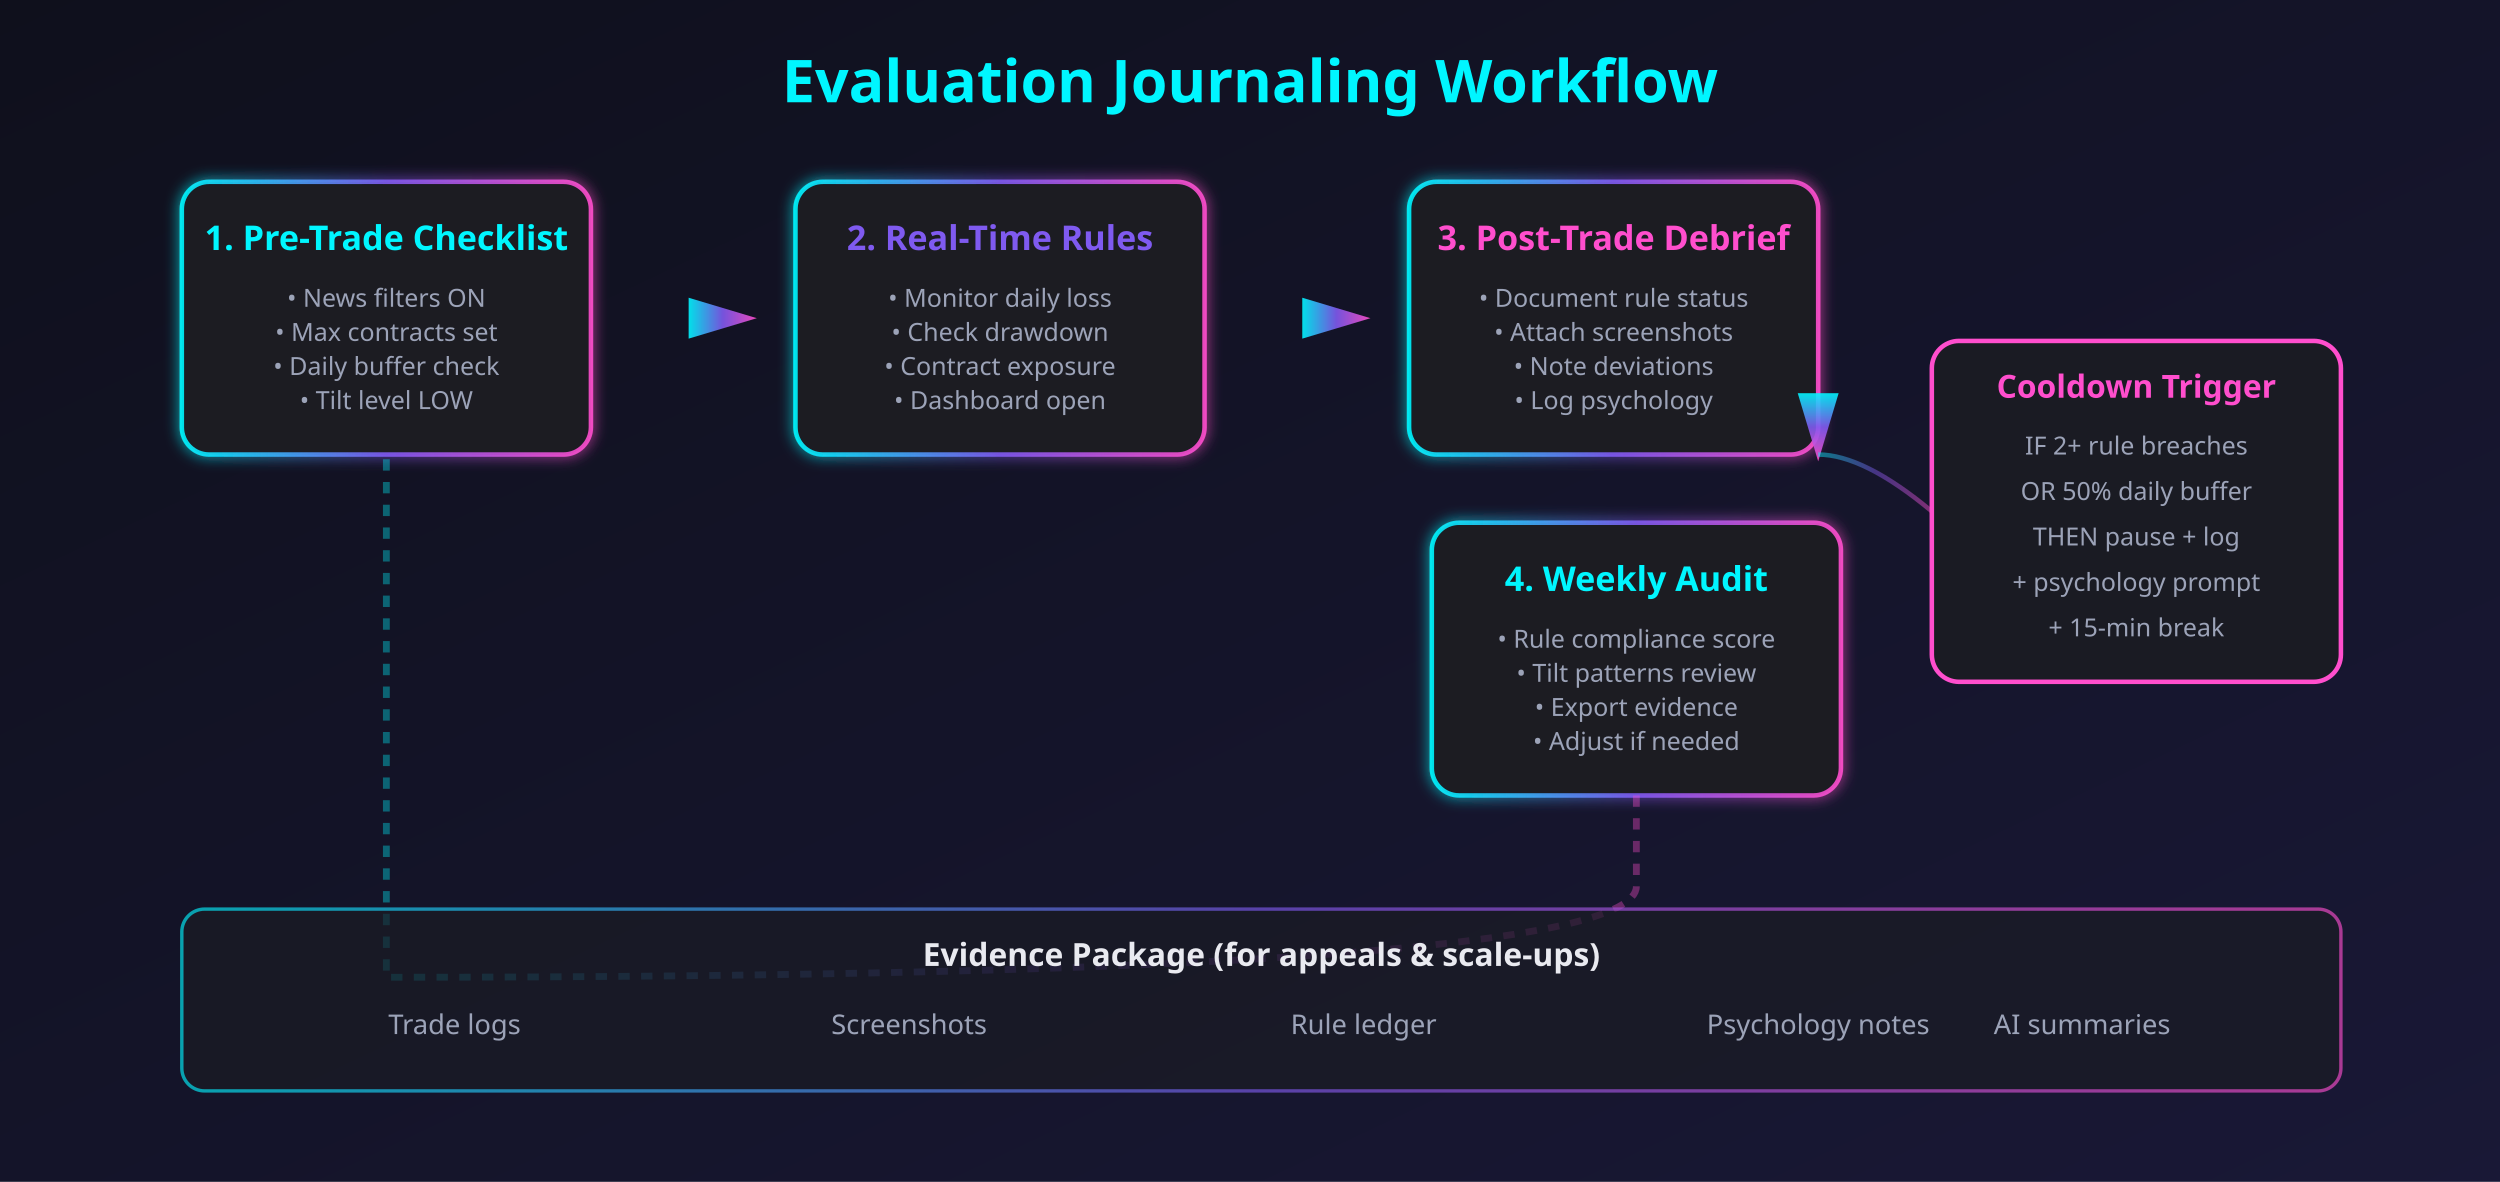
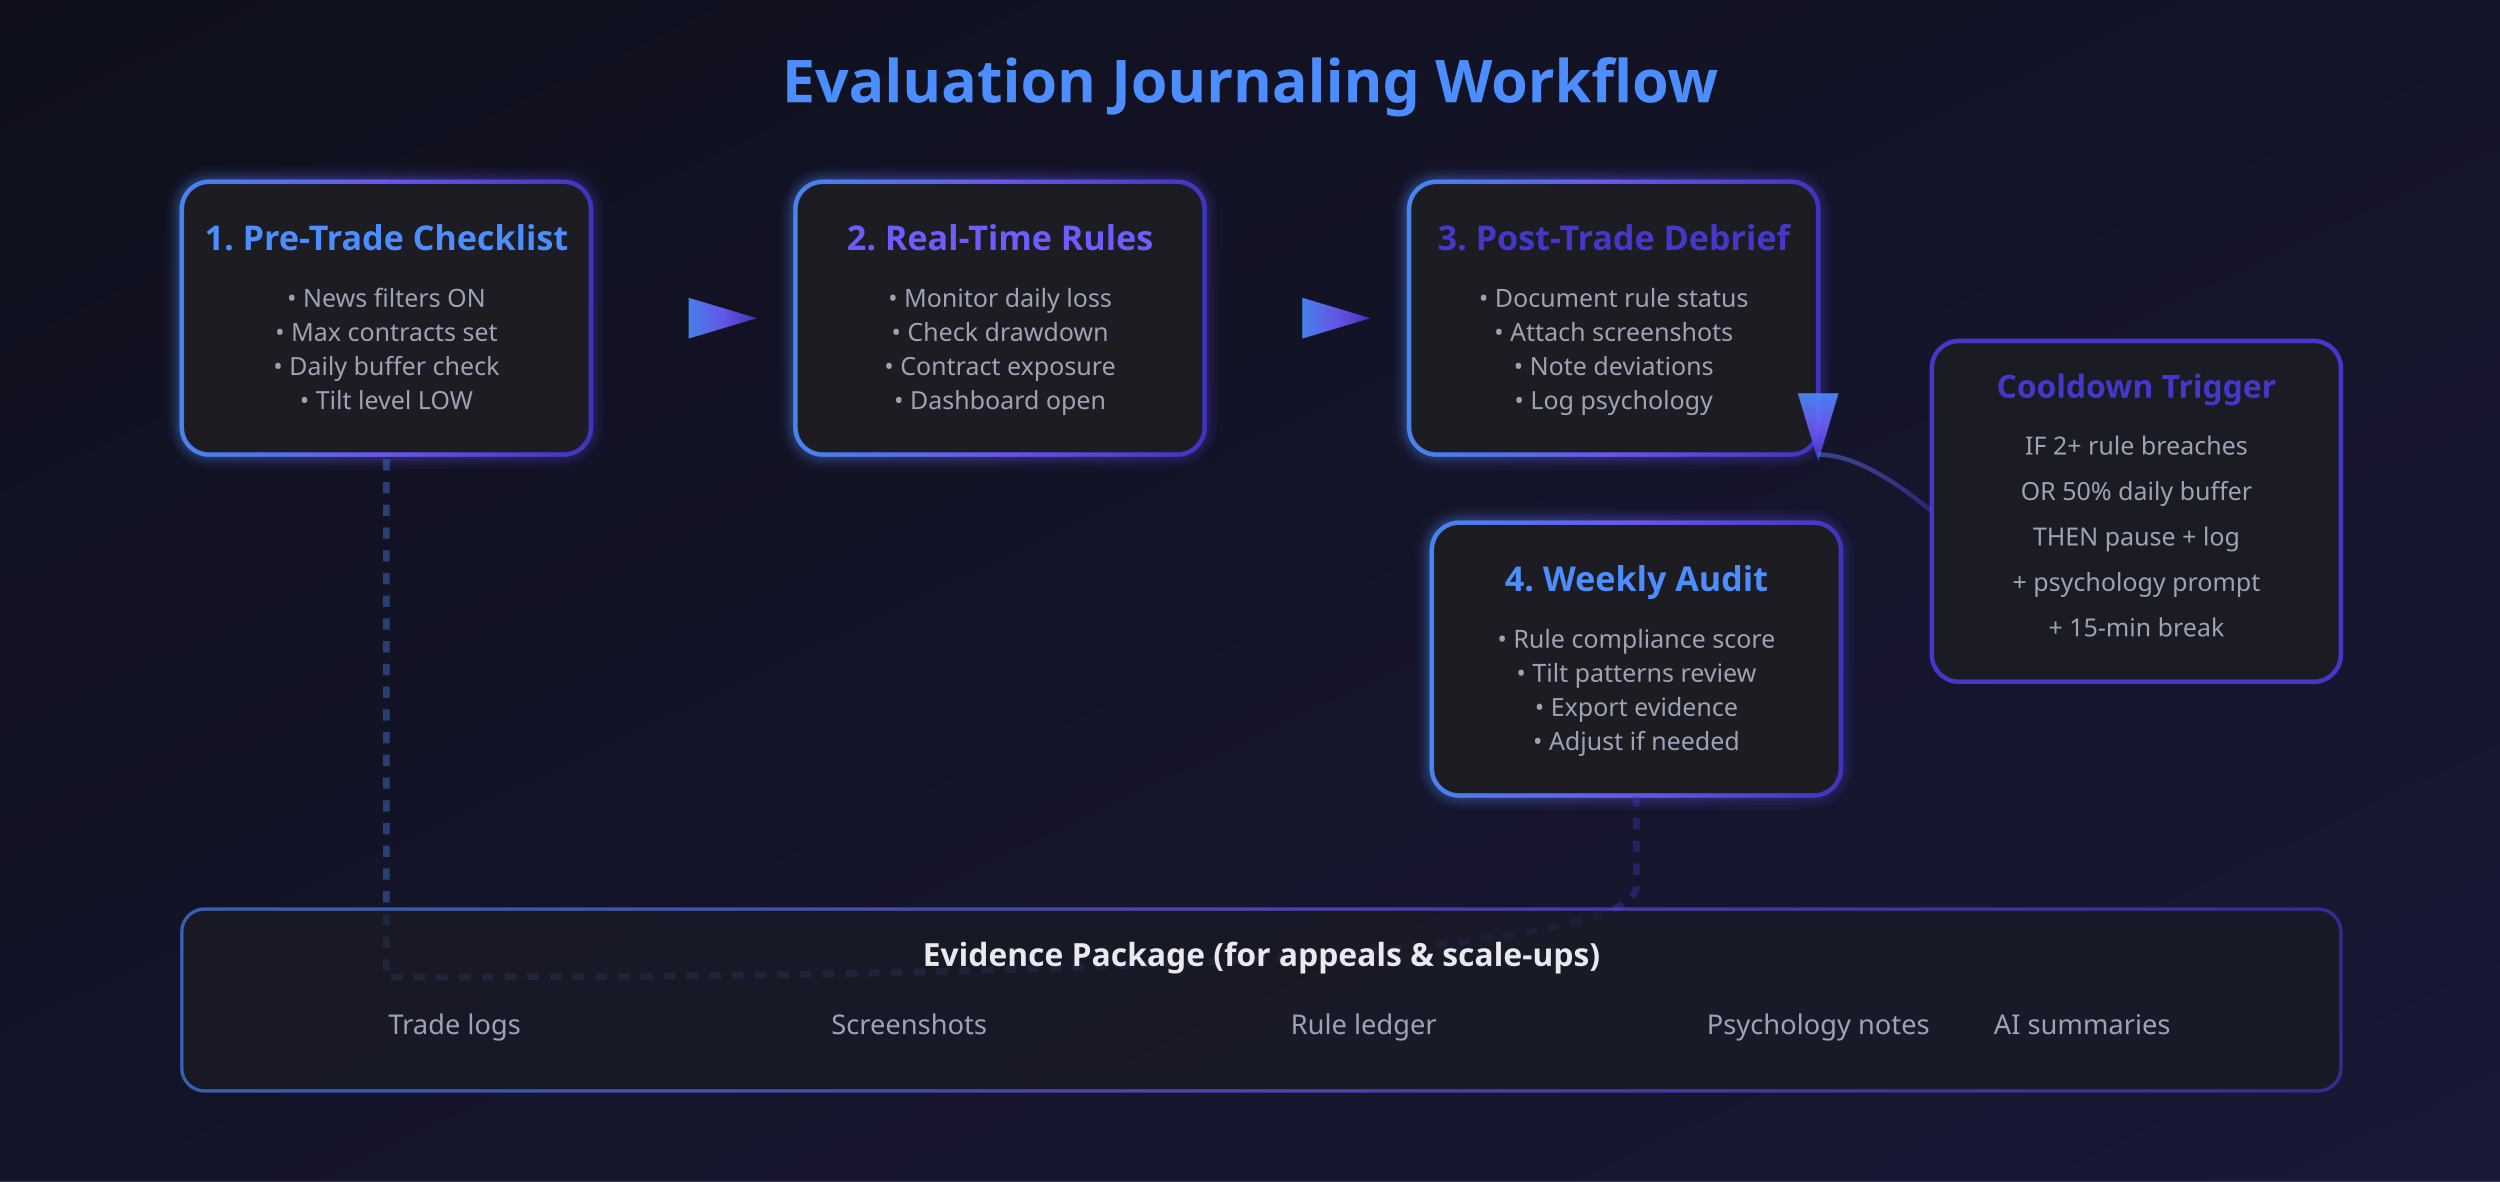
<svg xmlns="http://www.w3.org/2000/svg" viewBox="0 0 1100 520">
  <defs>
    <linearGradient id="flow-bg" x1="0%" y1="0%" x2="100%" y2="100%">
      <stop offset="0%" style="stop-color:#0f101c;stop-opacity:1" />
      <stop offset="100%" style="stop-color:#191836;stop-opacity:1" />
    </linearGradient>
    <linearGradient id="flow-accent" x1="0%" y1="0%" x2="100%" y2="0%">
-       <stop offset="0%" style="stop-color:#00f6ff;stop-opacity:0.9" />
-       <stop offset="50%" style="stop-color:#7f5af0;stop-opacity:0.9" />
-       <stop offset="100%" style="stop-color:#ff4ecd;stop-opacity:0.9" />
+       <stop offset="0%" style="stop-color:#4c8dff;stop-opacity:0.9" />
+       <stop offset="50%" style="stop-color:#6d5dfc;stop-opacity:0.9" />
+       <stop offset="100%" style="stop-color:#4338ca;stop-opacity:0.9" />
    </linearGradient>
    <filter id="glow">
      <feGaussianBlur stdDeviation="3" result="coloredBlur" />
      <feMerge>
        <feMergeNode in="coloredBlur" />
        <feMergeNode in="SourceGraphic" />
      </feMerge>
    </filter>
  </defs>
  <rect width="1100" height="520" fill="url(#flow-bg)" />
-   <text x="550" y="45" fill="#00f6ff" font-family="system-ui, sans-serif" font-size="26" font-weight="700" text-anchor="middle">Evaluation Journaling Workflow</text>
+   <text x="550" y="45" fill="#4c8dff" font-family="system-ui, sans-serif" font-size="26" font-weight="700" text-anchor="middle">Evaluation Journaling Workflow</text>
  <g id="pre-trade">
    <rect x="80" y="80" width="180" height="120" rx="12" fill="#1a1b23" stroke="url(#flow-accent)" stroke-width="2" filter="url(#glow)" />
-     <text x="170" y="110" fill="#00f6ff" font-family="system-ui, sans-serif" font-size="15" font-weight="600" text-anchor="middle">1. Pre-Trade Checklist</text>
+     <text x="170" y="110" fill="#4c8dff" font-family="system-ui, sans-serif" font-size="15" font-weight="600" text-anchor="middle">1. Pre-Trade Checklist</text>
    <text x="170" y="135" fill="#9ca3b8" font-family="system-ui, sans-serif" font-size="11" text-anchor="middle">• News filters ON</text>
    <text x="170" y="150" fill="#9ca3b8" font-family="system-ui, sans-serif" font-size="11" text-anchor="middle">• Max contracts set</text>
    <text x="170" y="165" fill="#9ca3b8" font-family="system-ui, sans-serif" font-size="11" text-anchor="middle">• Daily buffer check</text>
    <text x="170" y="180" fill="#9ca3b8" font-family="system-ui, sans-serif" font-size="11" text-anchor="middle">• Tilt level LOW</text>
  </g>
  <path d="M 260,140 L 330,140" fill="none" stroke="url(#flow-accent)" stroke-width="3" marker-end="url(#arrowhead)" />
  <g id="trade">
    <rect x="350" y="80" width="180" height="120" rx="12" fill="#1a1b23" stroke="url(#flow-accent)" stroke-width="2" filter="url(#glow)" />
-     <text x="440" y="110" fill="#7f5af0" font-family="system-ui, sans-serif" font-size="15" font-weight="600" text-anchor="middle">2. Real-Time Rules</text>
+     <text x="440" y="110" fill="#6d5dfc" font-family="system-ui, sans-serif" font-size="15" font-weight="600" text-anchor="middle">2. Real-Time Rules</text>
    <text x="440" y="135" fill="#9ca3b8" font-family="system-ui, sans-serif" font-size="11" text-anchor="middle">• Monitor daily loss</text>
    <text x="440" y="150" fill="#9ca3b8" font-family="system-ui, sans-serif" font-size="11" text-anchor="middle">• Check drawdown</text>
    <text x="440" y="165" fill="#9ca3b8" font-family="system-ui, sans-serif" font-size="11" text-anchor="middle">• Contract exposure</text>
    <text x="440" y="180" fill="#9ca3b8" font-family="system-ui, sans-serif" font-size="11" text-anchor="middle">• Dashboard open</text>
  </g>
  <path d="M 530,140 L 600,140" fill="none" stroke="url(#flow-accent)" stroke-width="3" marker-end="url(#arrowhead)" />
  <g id="post-trade">
    <rect x="620" y="80" width="180" height="120" rx="12" fill="#1a1b23" stroke="url(#flow-accent)" stroke-width="2" filter="url(#glow)" />
-     <text x="710" y="110" fill="#ff4ecd" font-family="system-ui, sans-serif" font-size="15" font-weight="600" text-anchor="middle">3. Post-Trade Debrief</text>
+     <text x="710" y="110" fill="#4338ca" font-family="system-ui, sans-serif" font-size="15" font-weight="600" text-anchor="middle">3. Post-Trade Debrief</text>
    <text x="710" y="135" fill="#9ca3b8" font-family="system-ui, sans-serif" font-size="11" text-anchor="middle">• Document rule status</text>
    <text x="710" y="150" fill="#9ca3b8" font-family="system-ui, sans-serif" font-size="11" text-anchor="middle">• Attach screenshots</text>
    <text x="710" y="165" fill="#9ca3b8" font-family="system-ui, sans-serif" font-size="11" text-anchor="middle">• Note deviations</text>
    <text x="710" y="180" fill="#9ca3b8" font-family="system-ui, sans-serif" font-size="11" text-anchor="middle">• Log psychology</text>
  </g>
  <path d="M 800,140 L 800,200" fill="none" stroke="url(#flow-accent)" stroke-width="3" marker-end="url(#arrowhead)" />
  <g id="weekly">
    <rect x="630" y="230" width="180" height="120" rx="12" fill="#1a1b23" stroke="url(#flow-accent)" stroke-width="2" filter="url(#glow)" />
-     <text x="720" y="260" fill="#00f6ff" font-family="system-ui, sans-serif" font-size="15" font-weight="600" text-anchor="middle">4. Weekly Audit</text>
+     <text x="720" y="260" fill="#4c8dff" font-family="system-ui, sans-serif" font-size="15" font-weight="600" text-anchor="middle">4. Weekly Audit</text>
    <text x="720" y="285" fill="#9ca3b8" font-family="system-ui, sans-serif" font-size="11" text-anchor="middle">• Rule compliance score</text>
    <text x="720" y="300" fill="#9ca3b8" font-family="system-ui, sans-serif" font-size="11" text-anchor="middle">• Tilt patterns review</text>
    <text x="720" y="315" fill="#9ca3b8" font-family="system-ui, sans-serif" font-size="11" text-anchor="middle">• Export evidence</text>
    <text x="720" y="330" fill="#9ca3b8" font-family="system-ui, sans-serif" font-size="11" text-anchor="middle">• Adjust if needed</text>
  </g>
  <path d="M 720,350 L 720,390 Q 720,430 170,430 L 170,200" fill="none" stroke="url(#flow-accent)" stroke-width="3" stroke-dasharray="5,5" opacity="0.4" />
  <g id="cooldown">
-     <rect x="850" y="150" width="180" height="150" rx="12" fill="#1a1b23" stroke="#ff4ecd" stroke-width="2" />
-     <text x="940" y="175" fill="#ff4ecd" font-family="system-ui, sans-serif" font-size="14" font-weight="600" text-anchor="middle">Cooldown Trigger</text>
+     <rect x="850" y="150" width="180" height="150" rx="12" fill="#1a1b23" stroke="#4338ca" stroke-width="2" />
+     <text x="940" y="175" fill="#4338ca" font-family="system-ui, sans-serif" font-size="14" font-weight="600" text-anchor="middle">Cooldown Trigger</text>
    <text x="940" y="200" fill="#9ca3b8" font-family="system-ui, sans-serif" font-size="11" text-anchor="middle">IF 2+ rule breaches</text>
    <text x="940" y="220" fill="#9ca3b8" font-family="system-ui, sans-serif" font-size="11" text-anchor="middle">OR 50% daily buffer</text>
    <text x="940" y="240" fill="#9ca3b8" font-family="system-ui, sans-serif" font-size="11" text-anchor="middle">THEN pause + log</text>
    <text x="940" y="260" fill="#9ca3b8" font-family="system-ui, sans-serif" font-size="11" text-anchor="middle">+ psychology prompt</text>
    <text x="940" y="280" fill="#9ca3b8" font-family="system-ui, sans-serif" font-size="11" text-anchor="middle">+ 15-min break</text>
  </g>
  <path d="M 800,200 Q 820,200 850,225" fill="none" stroke="url(#flow-accent)" stroke-width="2" opacity="0.5" />
  <defs>
    <marker id="arrowhead" markerWidth="10" markerHeight="10" refX="9" refY="3" orient="auto">
      <polygon points="0 0, 10 3, 0 6" fill="url(#flow-accent)" />
    </marker>
  </defs>
  <rect x="80" y="400" width="950" height="80" rx="10" fill="#1a1b23" stroke="url(#flow-accent)" stroke-width="1.5" opacity="0.7" />
  <text x="555" y="425" fill="#e9eaf0" font-family="system-ui, sans-serif" font-size="14" font-weight="600" text-anchor="middle">Evidence Package (for appeals &amp; scale-ups)</text>
  <text x="200" y="455" fill="#9ca3b8" font-family="system-ui, sans-serif" font-size="12" text-anchor="middle">Trade logs</text>
  <text x="400" y="455" fill="#9ca3b8" font-family="system-ui, sans-serif" font-size="12" text-anchor="middle">Screenshots</text>
  <text x="600" y="455" fill="#9ca3b8" font-family="system-ui, sans-serif" font-size="12" text-anchor="middle">Rule ledger</text>
  <text x="800" y="455" fill="#9ca3b8" font-family="system-ui, sans-serif" font-size="12" text-anchor="middle">Psychology notes</text>
  <text x="955" y="455" fill="#9ca3b8" font-family="system-ui, sans-serif" font-size="12" text-anchor="end">AI summaries</text>
</svg>
